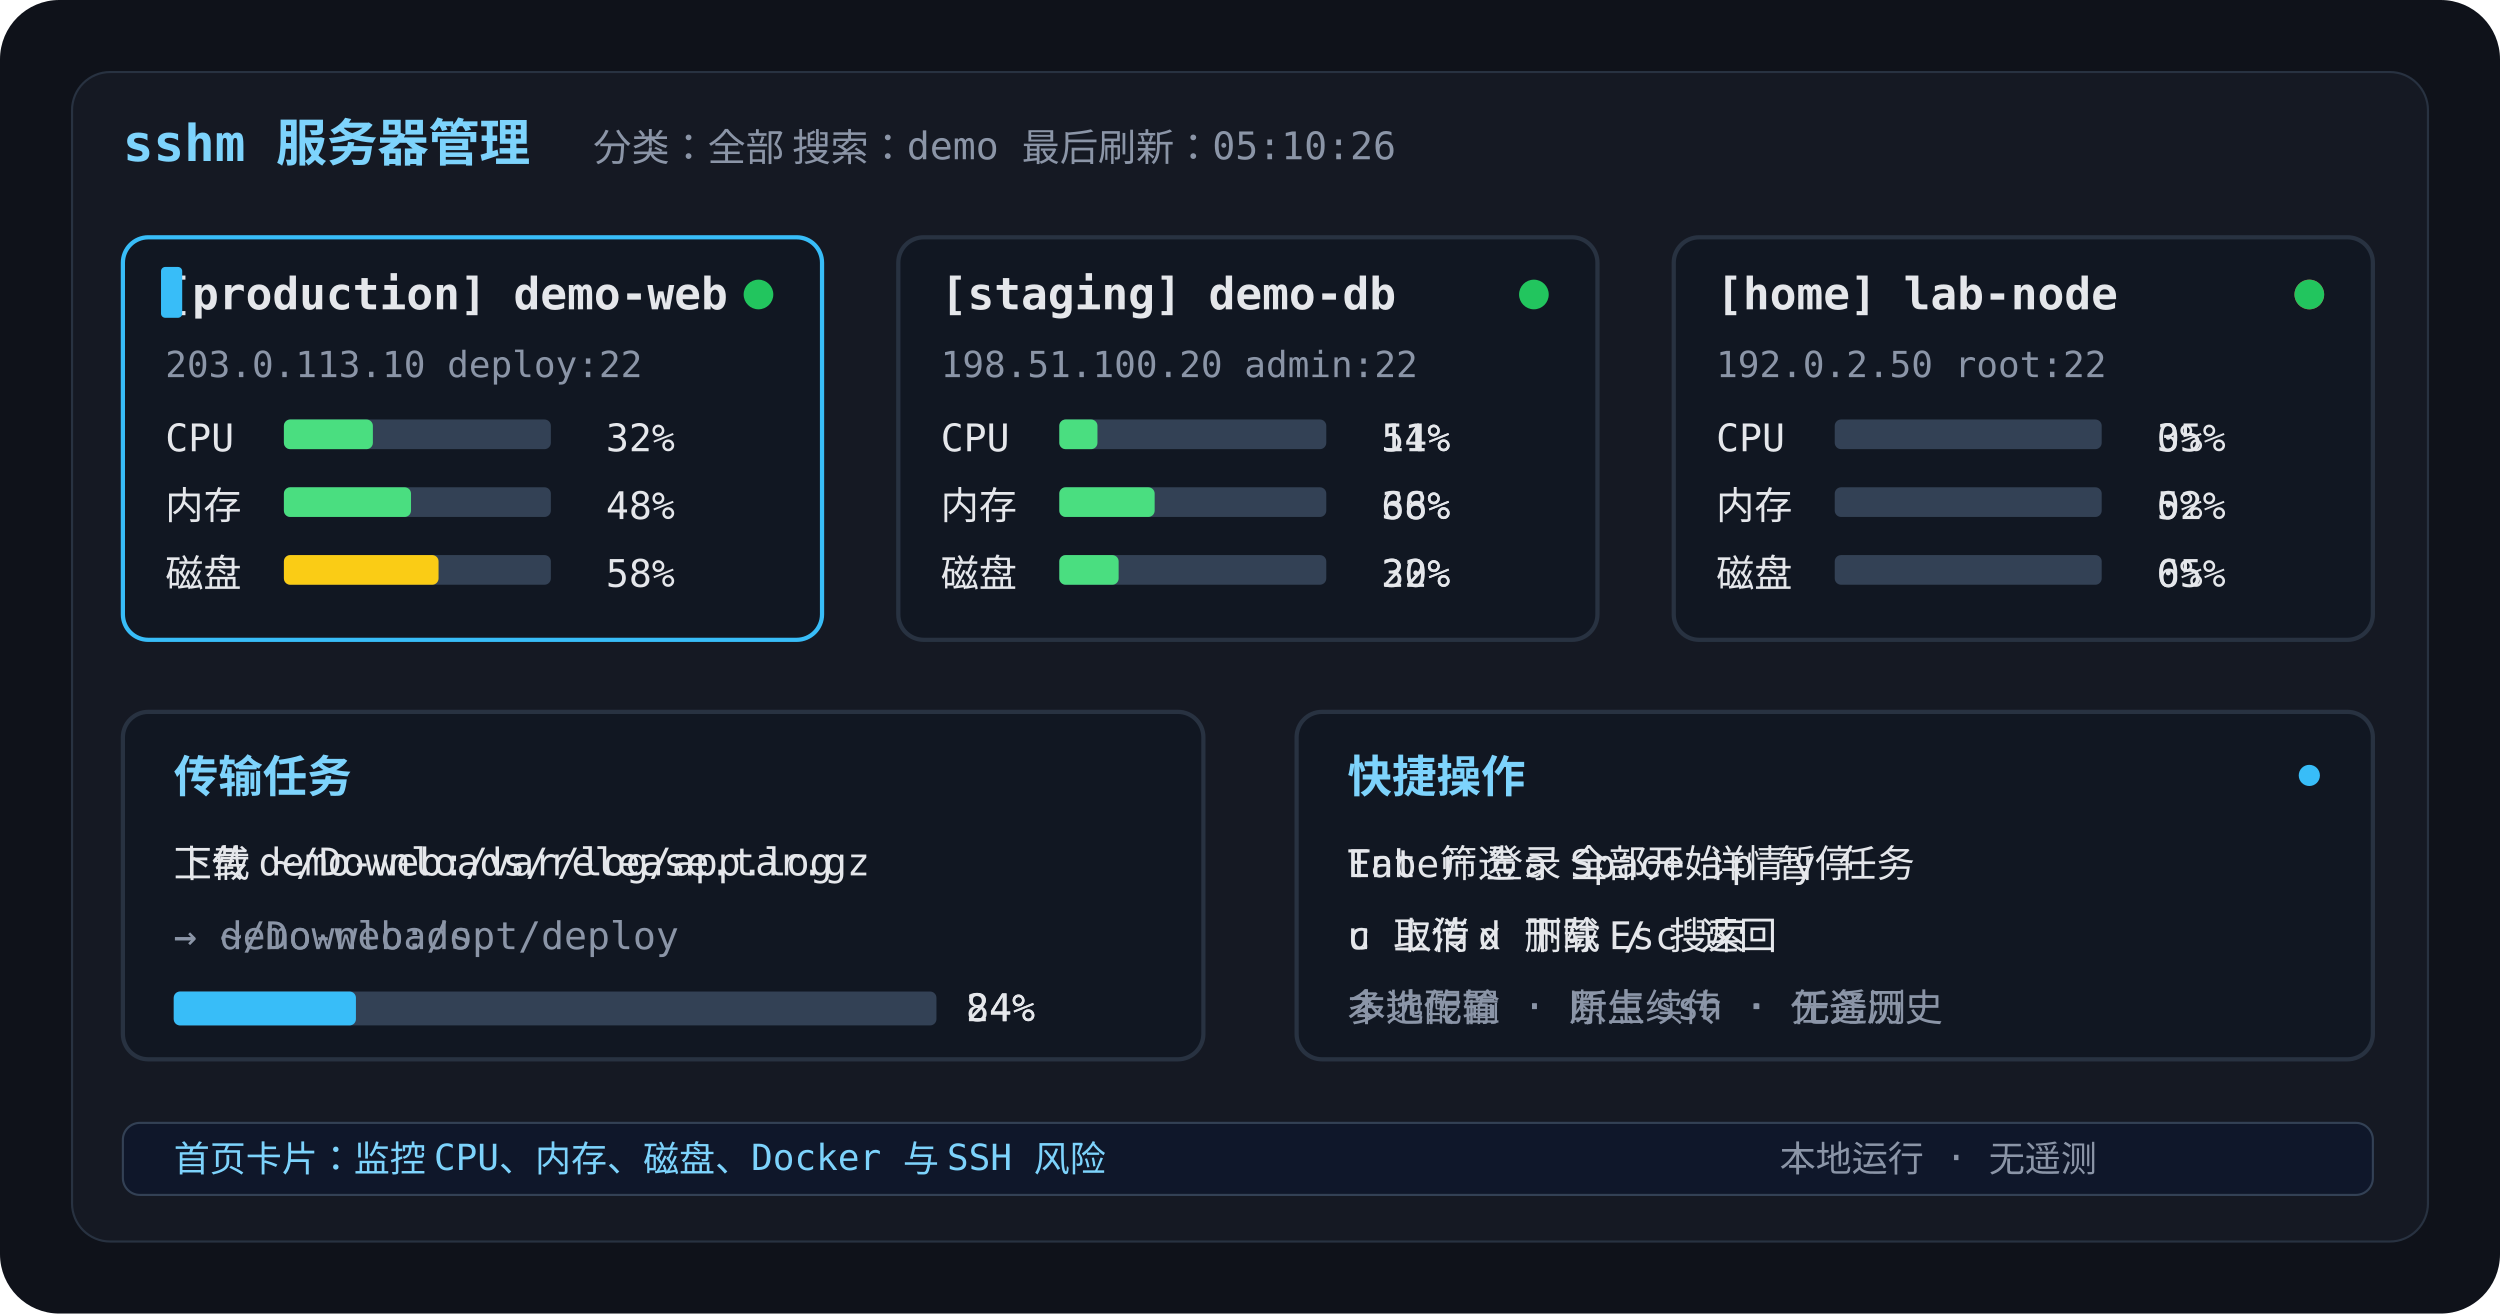
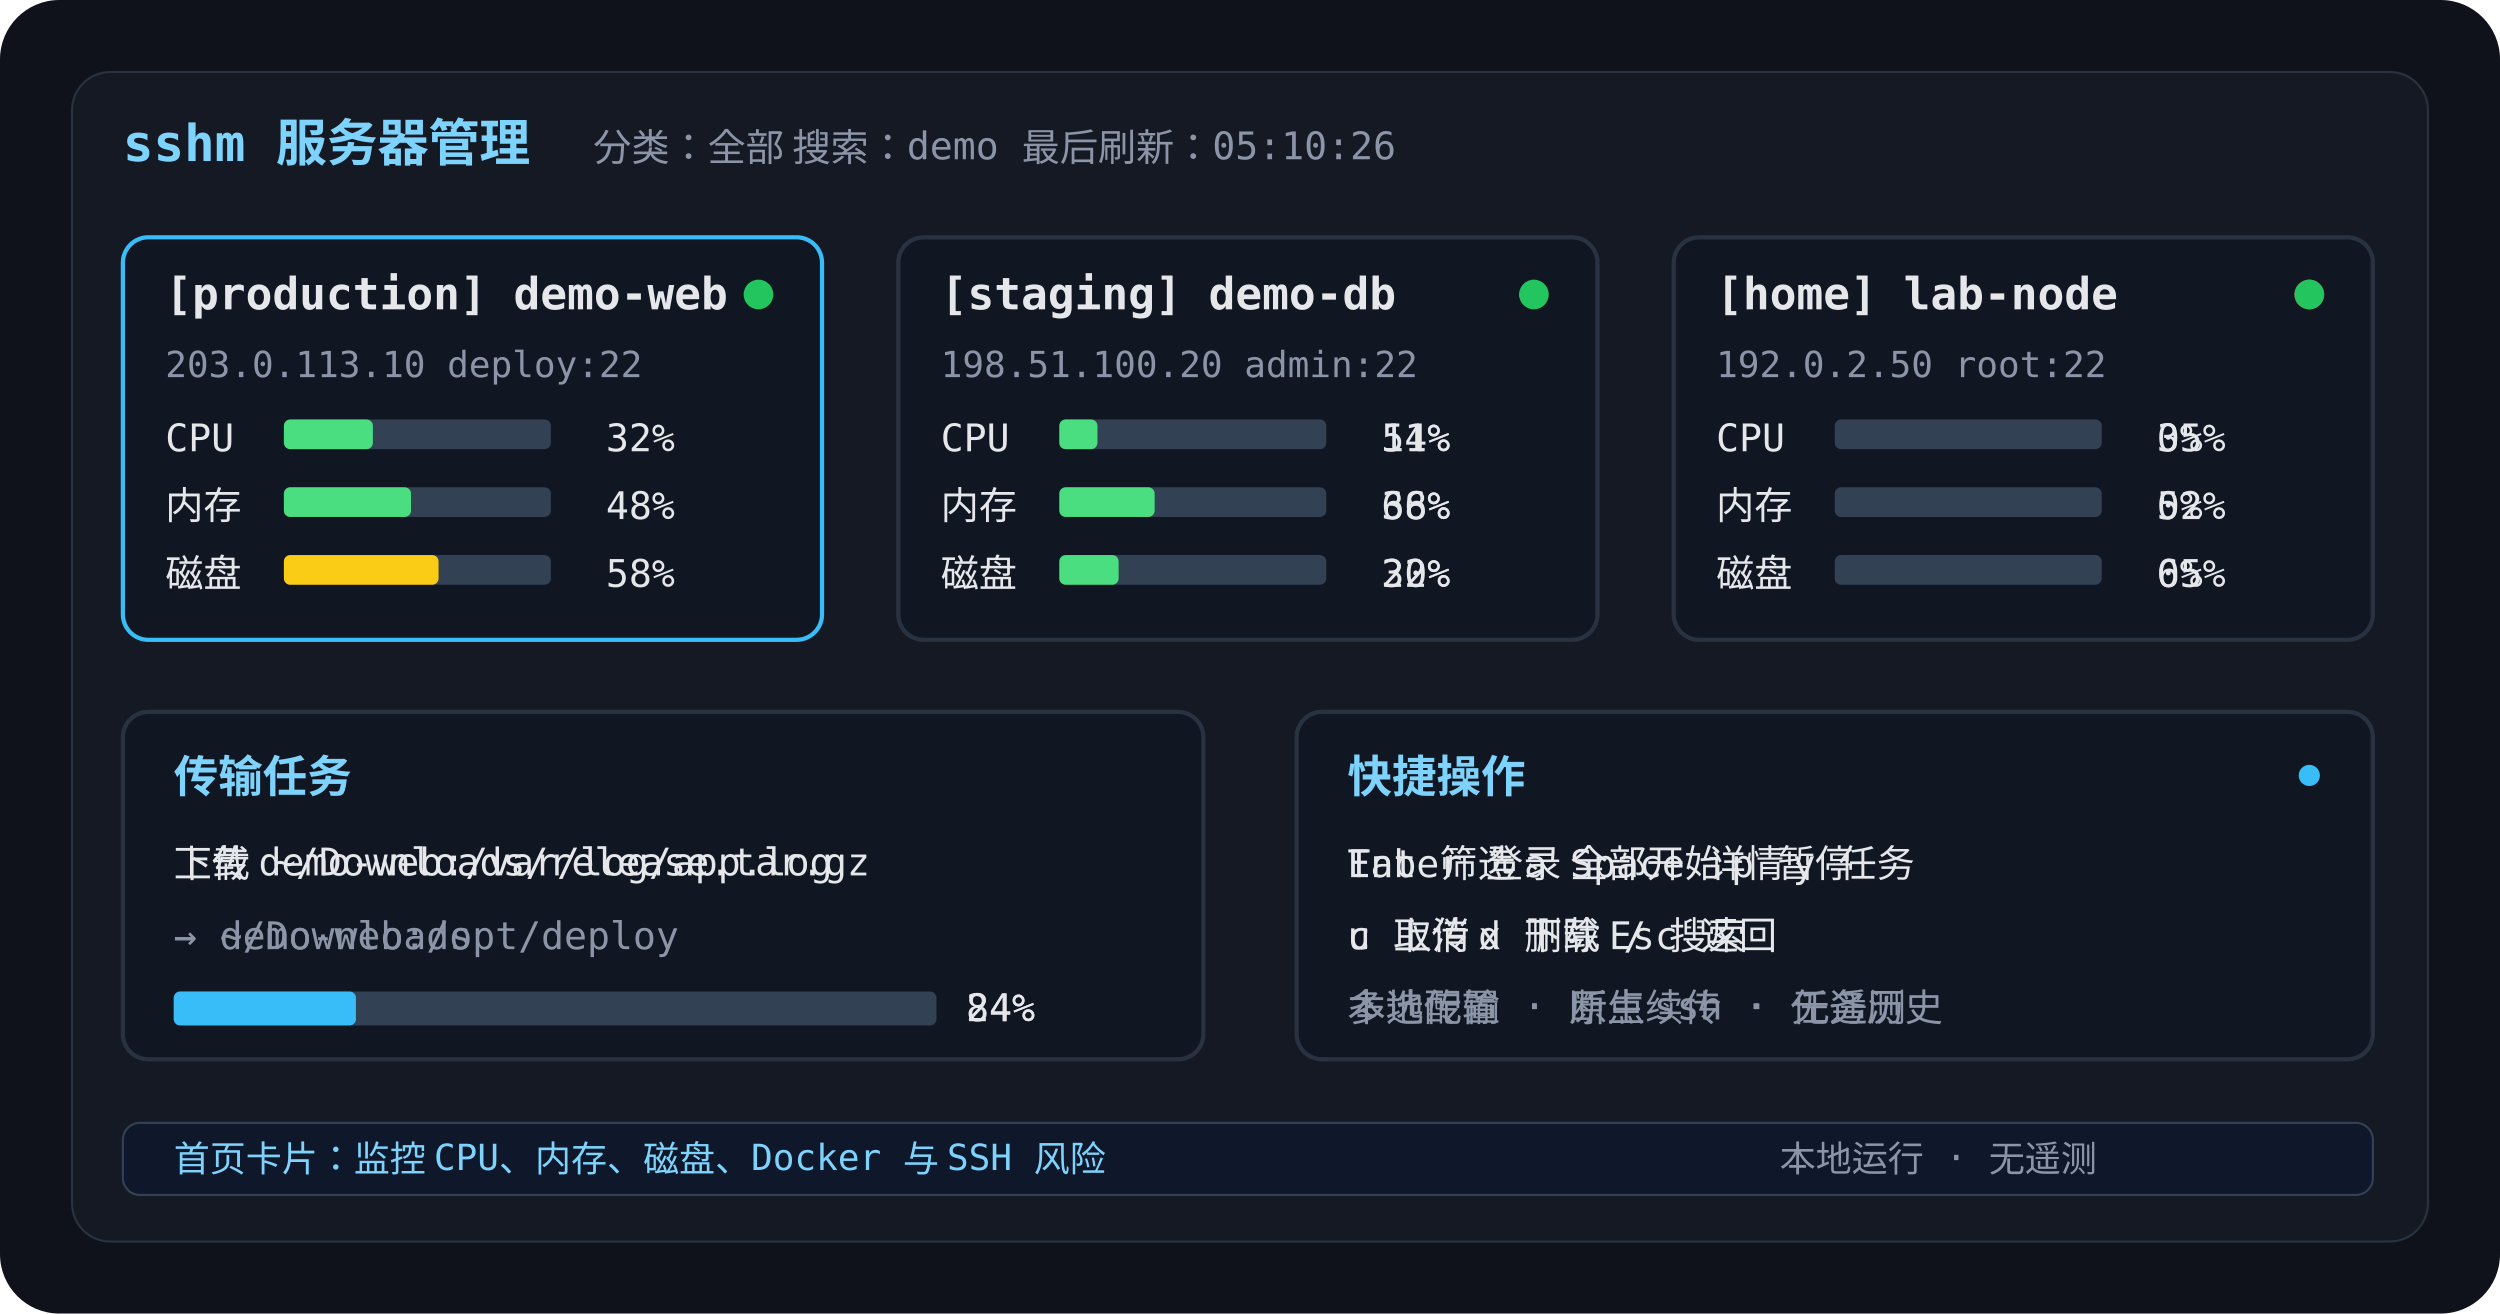
<svg xmlns="http://www.w3.org/2000/svg" width="1180" height="620" viewBox="0 0 1180 620" fill="none">
  <style>
    .mono { font-family: ui-monospace, SFMono-Regular, Menlo, Consolas, monospace; }
    .title { fill: #7dd3fc; font-size: 24px; font-weight: 700; }
    .muted { fill: #8b95a7; }
    .text { fill: #e5e7eb; }
    .cyan { fill: #7dd3fc; }
    .green { fill: #4ade80; }
    .yellow { fill: #facc15; }
    .red { fill: #ef4444; }
    .frame { fill: #151923; stroke: #283241; }
    .card { fill: #111722; stroke: #283241; stroke-width: 2; }
    .selected { stroke: #38bdf8; }
    .bar-empty { fill: #334155; }
-     .cursor { fill: #38bdf8; }
    .scene { fill: #0f172a; stroke: #334155; }
    .fade-a { animation: fadeA 6s infinite; }
    .fade-b { animation: fadeB 6s infinite; }
    @keyframes fadeA { 0%, 38%, 100% { opacity: 1; } 46%, 82% { opacity: 0; } }
    @keyframes fadeB { 0%, 38%, 100% { opacity: 0; } 46%, 82% { opacity: 1; } }
    .pulse { animation: pulse 1.4s infinite; }
    .pulse-fast { animation: pulse 0.85s infinite; }
    @keyframes pulse { 0%, 100% { opacity: 1; } 50% { opacity: 0.35; } }
  </style>
  <rect width="1180" height="620" rx="28" fill="#0f121a" />
  <rect x="34" y="34" width="1112" height="552" rx="18" class="frame" />
  <text x="58" y="76" class="mono title">sshm 服务器管理</text>
  <text x="280" y="76" class="mono muted" font-size="18">
    <tspan opacity="1">分类：全部  搜索：demo  最后刷新：05:10:26</tspan>
    <animate attributeName="opacity" values="1;0;0;1" keyTimes="0;0.32;0.76;1" dur="6s" repeatCount="indefinite" />
  </text>
  <text x="280" y="76" class="mono muted" font-size="18" opacity="0">
    <tspan>传输任务  运行 1  未完成 3  已完成 12</tspan>
    <animate attributeName="opacity" values="0;1;1;0" keyTimes="0;0.34;0.74;1" dur="6s" repeatCount="indefinite" />
  </text>
  <g class="mono">
    <g>
      <rect x="58" y="112" width="330" height="190" rx="12" class="card selected">
        <animate attributeName="stroke" values="#38bdf8;#38bdf8;#283241;#38bdf8" keyTimes="0;0.32;0.5;1" dur="6s" repeatCount="indefinite" />
      </rect>
      <text x="78" y="146" class="text" font-size="21" font-weight="700">[production] demo-web</text>
      <circle cx="358" cy="139" r="7" fill="#22c55e" class="pulse" />
      <text x="78" y="178" class="muted" font-size="17">203.0.113.10  deploy:22</text>
      <text x="78" y="213" class="text" font-size="18">CPU</text>
      <rect x="134" y="198" width="126" height="14" rx="3" class="bar-empty" />
      <rect x="134" y="198" width="42" height="14" rx="3" class="green">
        <animate attributeName="width" values="42;72;48;42" dur="5s" repeatCount="indefinite" />
      </rect>
      <text x="286" y="213" class="text" font-size="18">32%</text>
      <text x="78" y="245" class="text" font-size="18">内存</text>
      <rect x="134" y="230" width="126" height="14" rx="3" class="bar-empty" />
      <rect x="134" y="230" width="60" height="14" rx="3" class="green">
        <animate attributeName="width" values="60;74;64;60" dur="5s" repeatCount="indefinite" />
      </rect>
      <text x="286" y="245" class="text" font-size="18">48%</text>
      <text x="78" y="277" class="text" font-size="18">磁盘</text>
      <rect x="134" y="262" width="126" height="14" rx="3" class="bar-empty" />
      <rect x="134" y="262" width="73" height="14" rx="3" class="yellow" />
      <text x="286" y="277" class="text" font-size="18">58%</text>
    </g>
    <g>
      <rect x="424" y="112" width="330" height="190" rx="12" class="card">
        <animate attributeName="stroke" values="#283241;#283241;#38bdf8;#283241" keyTimes="0;0.3;0.48;1" dur="6s" repeatCount="indefinite" />
      </rect>
      <text x="444" y="146" class="text" font-size="21" font-weight="700">[staging] demo-db</text>
      <circle cx="724" cy="139" r="7" fill="#22c55e" class="pulse-fast" />
      <text x="444" y="178" class="muted" font-size="17">198.51.100.20  admin:22</text>
      <text x="444" y="213" class="text" font-size="18">CPU</text>
      <rect x="500" y="198" width="126" height="14" rx="3" class="bar-empty" />
      <rect x="500" y="198" width="18" height="14" rx="3" class="green">
        <animate attributeName="width" values="18;48;28;64;18" dur="4.5s" repeatCount="indefinite" />
      </rect>
      <text x="652" y="213" class="text fade-a" font-size="18">14%</text>
      <text x="652" y="213" class="text fade-b" font-size="18">51%</text>
      <text x="444" y="245" class="text" font-size="18">内存</text>
      <rect x="500" y="230" width="126" height="14" rx="3" class="bar-empty" />
      <rect x="500" y="230" width="45" height="14" rx="3" class="green">
        <animate attributeName="width" values="45;72;58;86;45" dur="5.4s" repeatCount="indefinite" />
      </rect>
      <text x="652" y="245" class="text fade-a" font-size="18">36%</text>
      <text x="652" y="245" class="text fade-b" font-size="18">68%</text>
      <text x="444" y="277" class="text" font-size="18">磁盘</text>
      <rect x="500" y="262" width="126" height="14" rx="3" class="bar-empty" />
      <rect x="500" y="262" width="28" height="14" rx="3" class="green">
        <animate attributeName="width" values="28;34;42;38;28" dur="6s" repeatCount="indefinite" />
      </rect>
      <text x="652" y="277" class="text fade-a" font-size="18">22%</text>
      <text x="652" y="277" class="text fade-b" font-size="18">30%</text>
    </g>
    <g>
      <rect x="790" y="112" width="330" height="190" rx="12" class="card" />
      <text x="810" y="146" class="text" font-size="21" font-weight="700">[home] lab-node</text>
      <circle cx="1090" cy="139" r="7" class="red fade-a pulse" />
      <circle cx="1090" cy="139" r="7" fill="#22c55e" class="fade-b pulse" />
      <text x="810" y="178" class="muted" font-size="17">192.0.2.50  root:22</text>
      <text x="810" y="213" class="text" font-size="18">CPU</text>
      <rect x="866" y="198" width="126" height="14" rx="3" class="bar-empty" />
      <rect x="866" y="198" width="0" height="14" rx="3" class="green">
        <animate attributeName="width" values="0;0;44;44;0" keyTimes="0;0.38;0.5;0.82;1" dur="6s" repeatCount="indefinite" />
      </rect>
      <text x="1018" y="213" class="text fade-a" font-size="18">0%</text>
      <text x="1018" y="213" class="text fade-b" font-size="18">35%</text>
      <text x="810" y="245" class="text" font-size="18">内存</text>
      <rect x="866" y="230" width="126" height="14" rx="3" class="bar-empty" />
      <rect x="866" y="230" width="0" height="14" rx="3" class="green">
        <animate attributeName="width" values="0;0;66;66;0" keyTimes="0;0.38;0.5;0.82;1" dur="6s" repeatCount="indefinite" />
      </rect>
      <text x="1018" y="245" class="text fade-a" font-size="18">0%</text>
      <text x="1018" y="245" class="text fade-b" font-size="18">52%</text>
      <text x="810" y="277" class="text" font-size="18">磁盘</text>
      <rect x="866" y="262" width="126" height="14" rx="3" class="bar-empty" />
      <rect x="866" y="262" width="0" height="14" rx="3" class="yellow">
        <animate attributeName="width" values="0;0;82;82;0" keyTimes="0;0.38;0.5;0.82;1" dur="6s" repeatCount="indefinite" />
      </rect>
      <text x="1018" y="277" class="text fade-a" font-size="18">0%</text>
      <text x="1018" y="277" class="text fade-b" font-size="18">65%</text>
    </g>
    <g>
      <rect x="58" y="336" width="510" height="164" rx="12" class="card">
        <animate attributeName="stroke" values="#283241;#38bdf8;#38bdf8;#283241" keyTimes="0;0.34;0.78;1" dur="6s" repeatCount="indefinite" />
      </rect>
      <text x="82" y="374" class="cyan" font-size="21" font-weight="700">传输任务</text>
      <text x="82" y="414" class="text fade-a" font-size="18">下载  demo-web:/var/log/app.log</text>
      <text x="82" y="414" class="text fade-b" font-size="18">上传  ~/Downloads/release.tar.gz</text>
      <text x="82" y="448" class="muted fade-a" font-size="18">→ ~/Downloads</text>
      <text x="82" y="448" class="muted fade-b" font-size="18">→ demo-web:/opt/deploy</text>
      <rect x="82" y="468" width="360" height="16" rx="3" class="bar-empty" />
      <rect x="82" y="468" width="86" height="16" rx="3" fill="#38bdf8">
        <animate attributeName="width" values="58;168;302;360;58" keyTimes="0;0.3;0.62;0.82;1" dur="6s" repeatCount="indefinite" />
      </rect>
      <text x="456" y="482" class="text fade-a" font-size="18">24%</text>
      <text x="456" y="482" class="text fade-b" font-size="18">84%</text>
    </g>
    <g>
      <rect x="612" y="336" width="508" height="164" rx="12" class="card">
        <animate attributeName="stroke" values="#283241;#283241;#38bdf8;#38bdf8;#283241" keyTimes="0;0.22;0.42;0.76;1" dur="6s" repeatCount="indefinite" />
      </rect>
      <text x="636" y="374" class="cyan" font-size="21" font-weight="700">快捷操作</text>
      <circle cx="1090" cy="366" r="5" fill="#38bdf8" class="pulse" />
      <text x="636" y="414" class="text fade-a" font-size="18">Enter 登录    Space 详情    y 任务</text>
      <text x="636" y="414" class="text fade-b" font-size="18">Tab 筛选      a 全部开始   p 暂停</text>
      <text x="636" y="448" class="text fade-a" font-size="18">u 上传        d 下载        / 搜索</text>
      <text x="636" y="448" class="text fade-b" font-size="18">c 取消        x 删除        Esc 返回</text>
      <text x="636" y="482" class="muted fade-a" font-size="18">本地配置 · 原生 ssh · 无遥测</text>
      <text x="636" y="482" class="muted fade-b" font-size="18">多选传输 · 断点续传 · 任务历史</text>
    </g>
  </g>
-   <rect x="76" y="126" width="10" height="24" rx="2" class="cursor">
-     <animate attributeName="opacity" values="1;0;1" dur="1s" repeatCount="indefinite" />
-     <animate attributeName="x" values="76;76;442;442;76" keyTimes="0;0.32;0.48;0.76;1" dur="6s" repeatCount="indefinite" />
-   </rect>
  <g class="mono">
    <rect x="58" y="530" width="1062" height="34" rx="8" class="scene" />
    <text x="82" y="553" class="cyan" font-size="17">
      <tspan opacity="1">首页卡片：监控 CPU、内存、磁盘、Docker 与 SSH 风险</tspan>
      <animate attributeName="opacity" values="1;1;0;0;1" keyTimes="0;0.3;0.38;0.82;1" dur="6s" repeatCount="indefinite" />
    </text>
    <text x="82" y="553" class="green" font-size="17" opacity="0">
      <tspan>传输任务：多选上传下载、进度查看、中断后继续</tspan>
      <animate attributeName="opacity" values="0;0;1;1;0" keyTimes="0;0.32;0.42;0.76;1" dur="6s" repeatCount="indefinite" />
    </text>
    <text x="840" y="553" class="muted" font-size="17">本地运行 · 无遥测</text>
  </g>
</svg>
